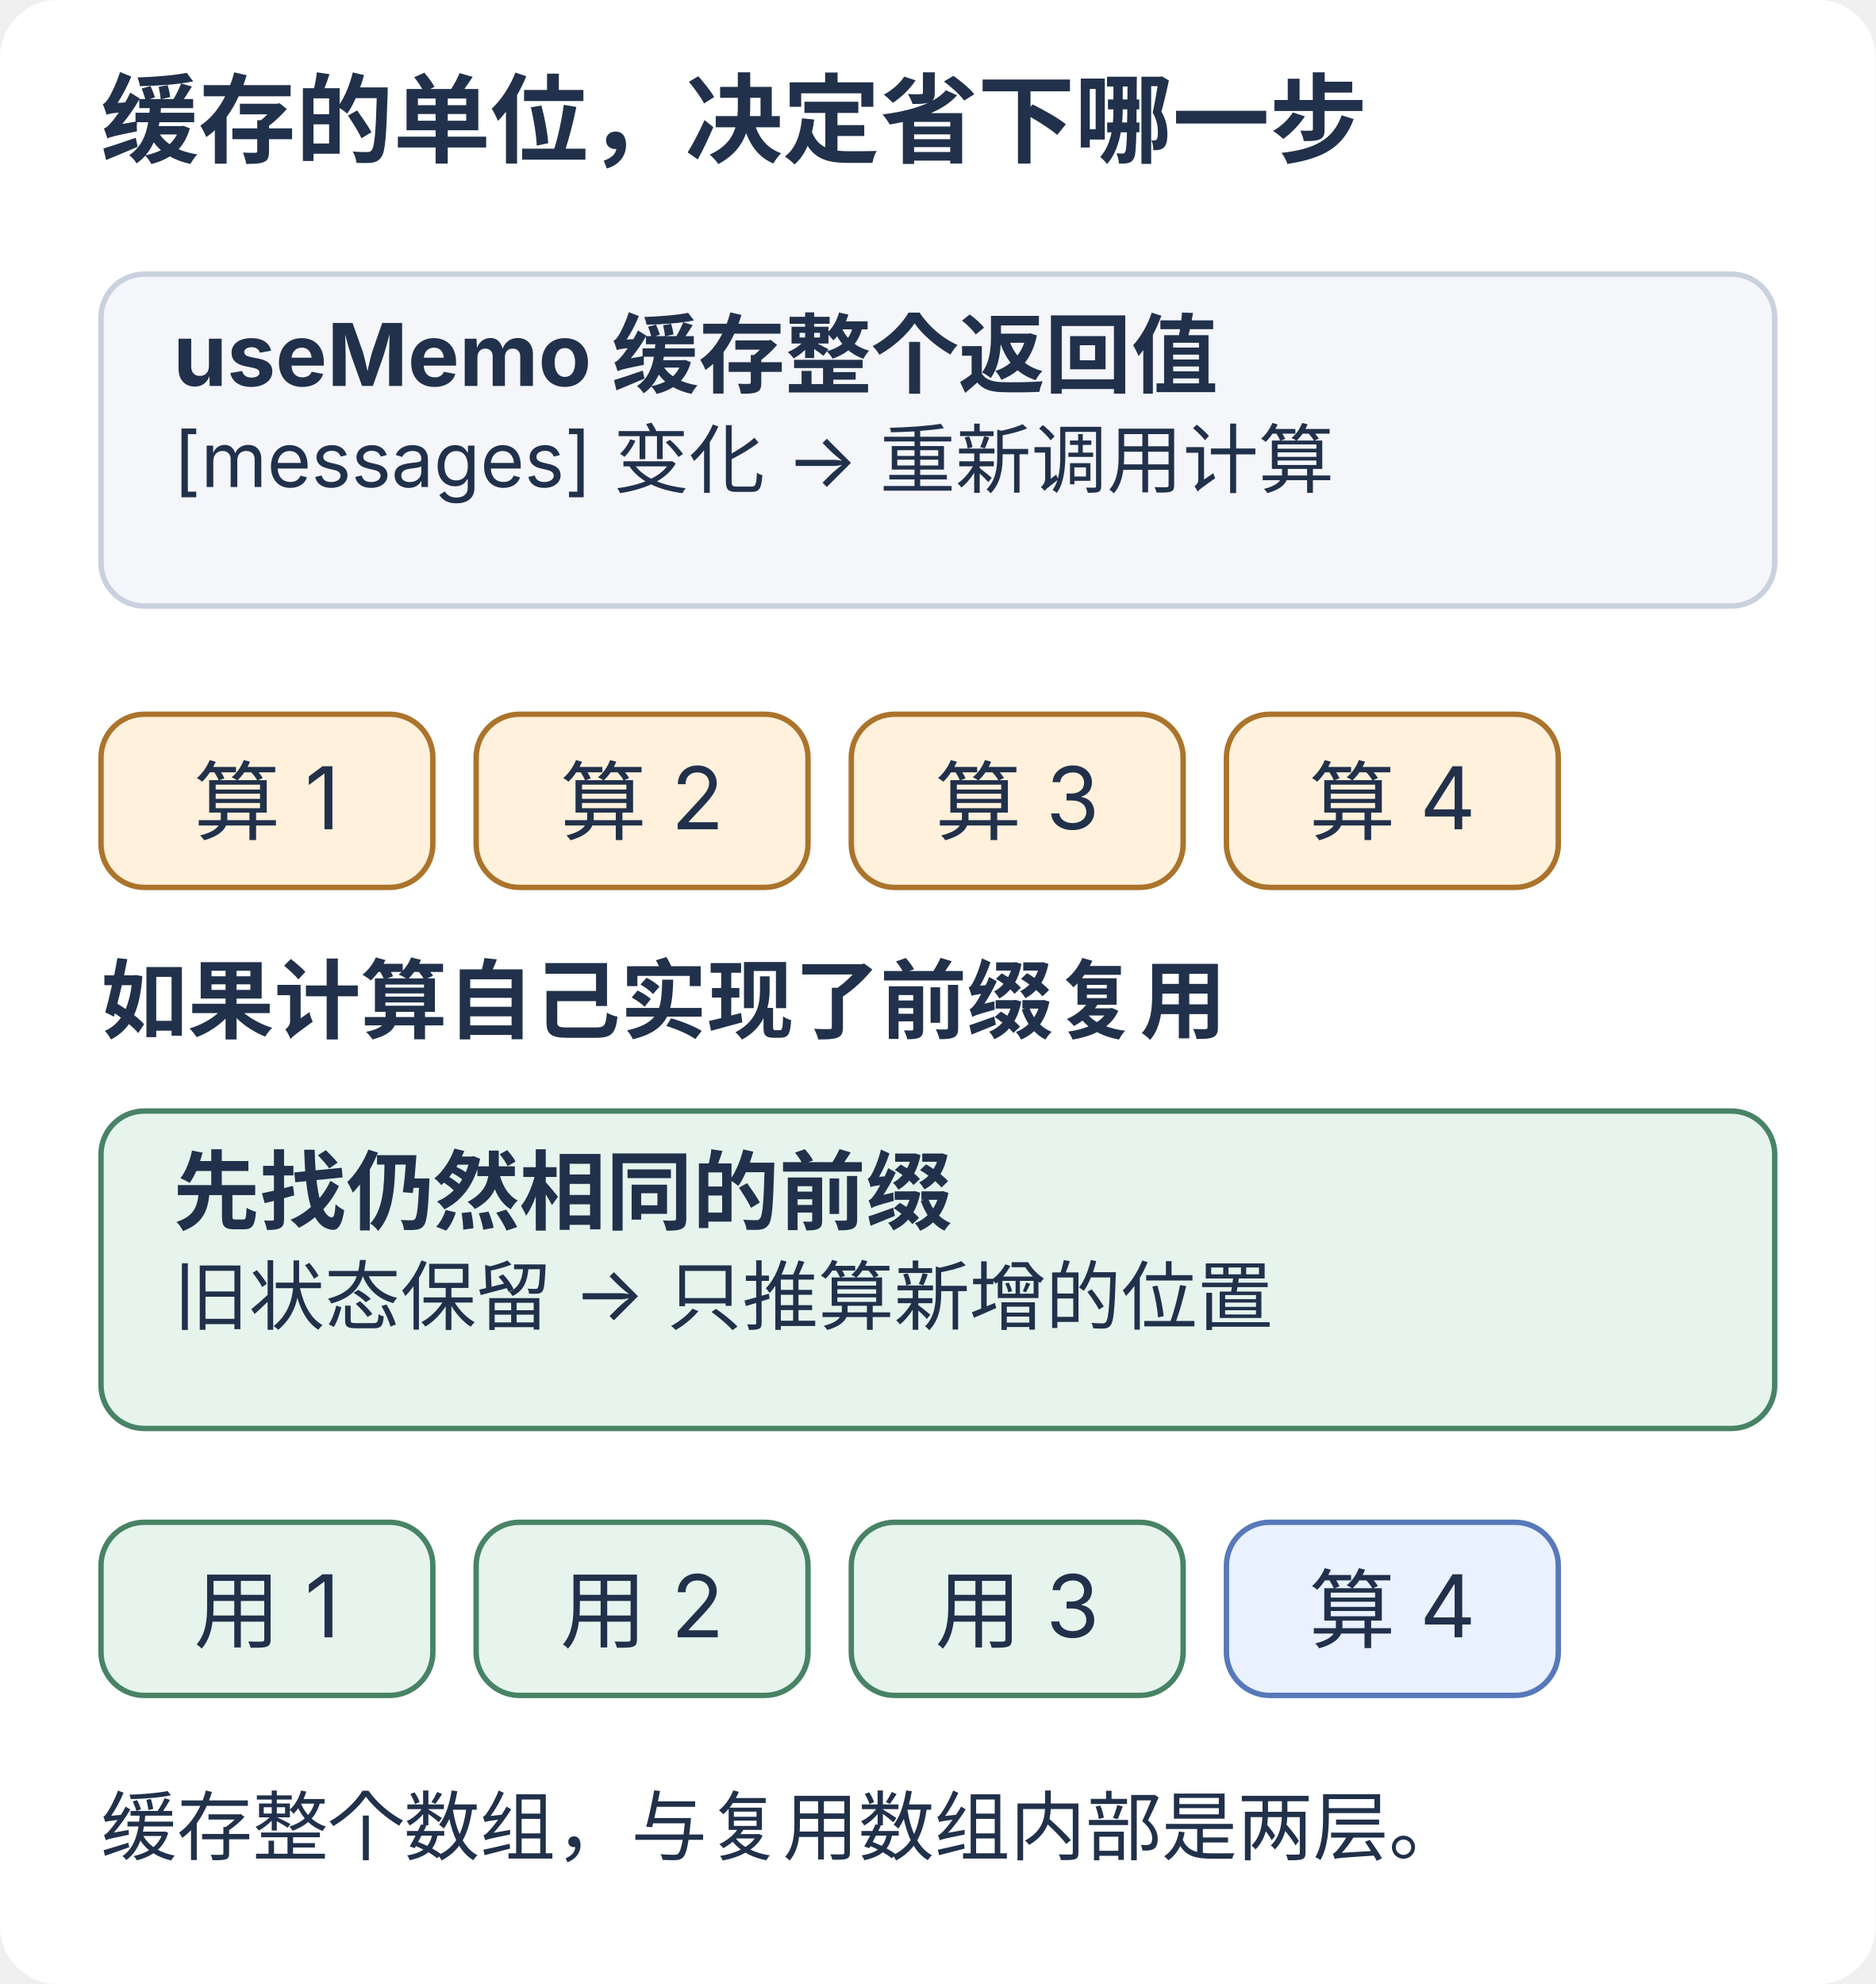
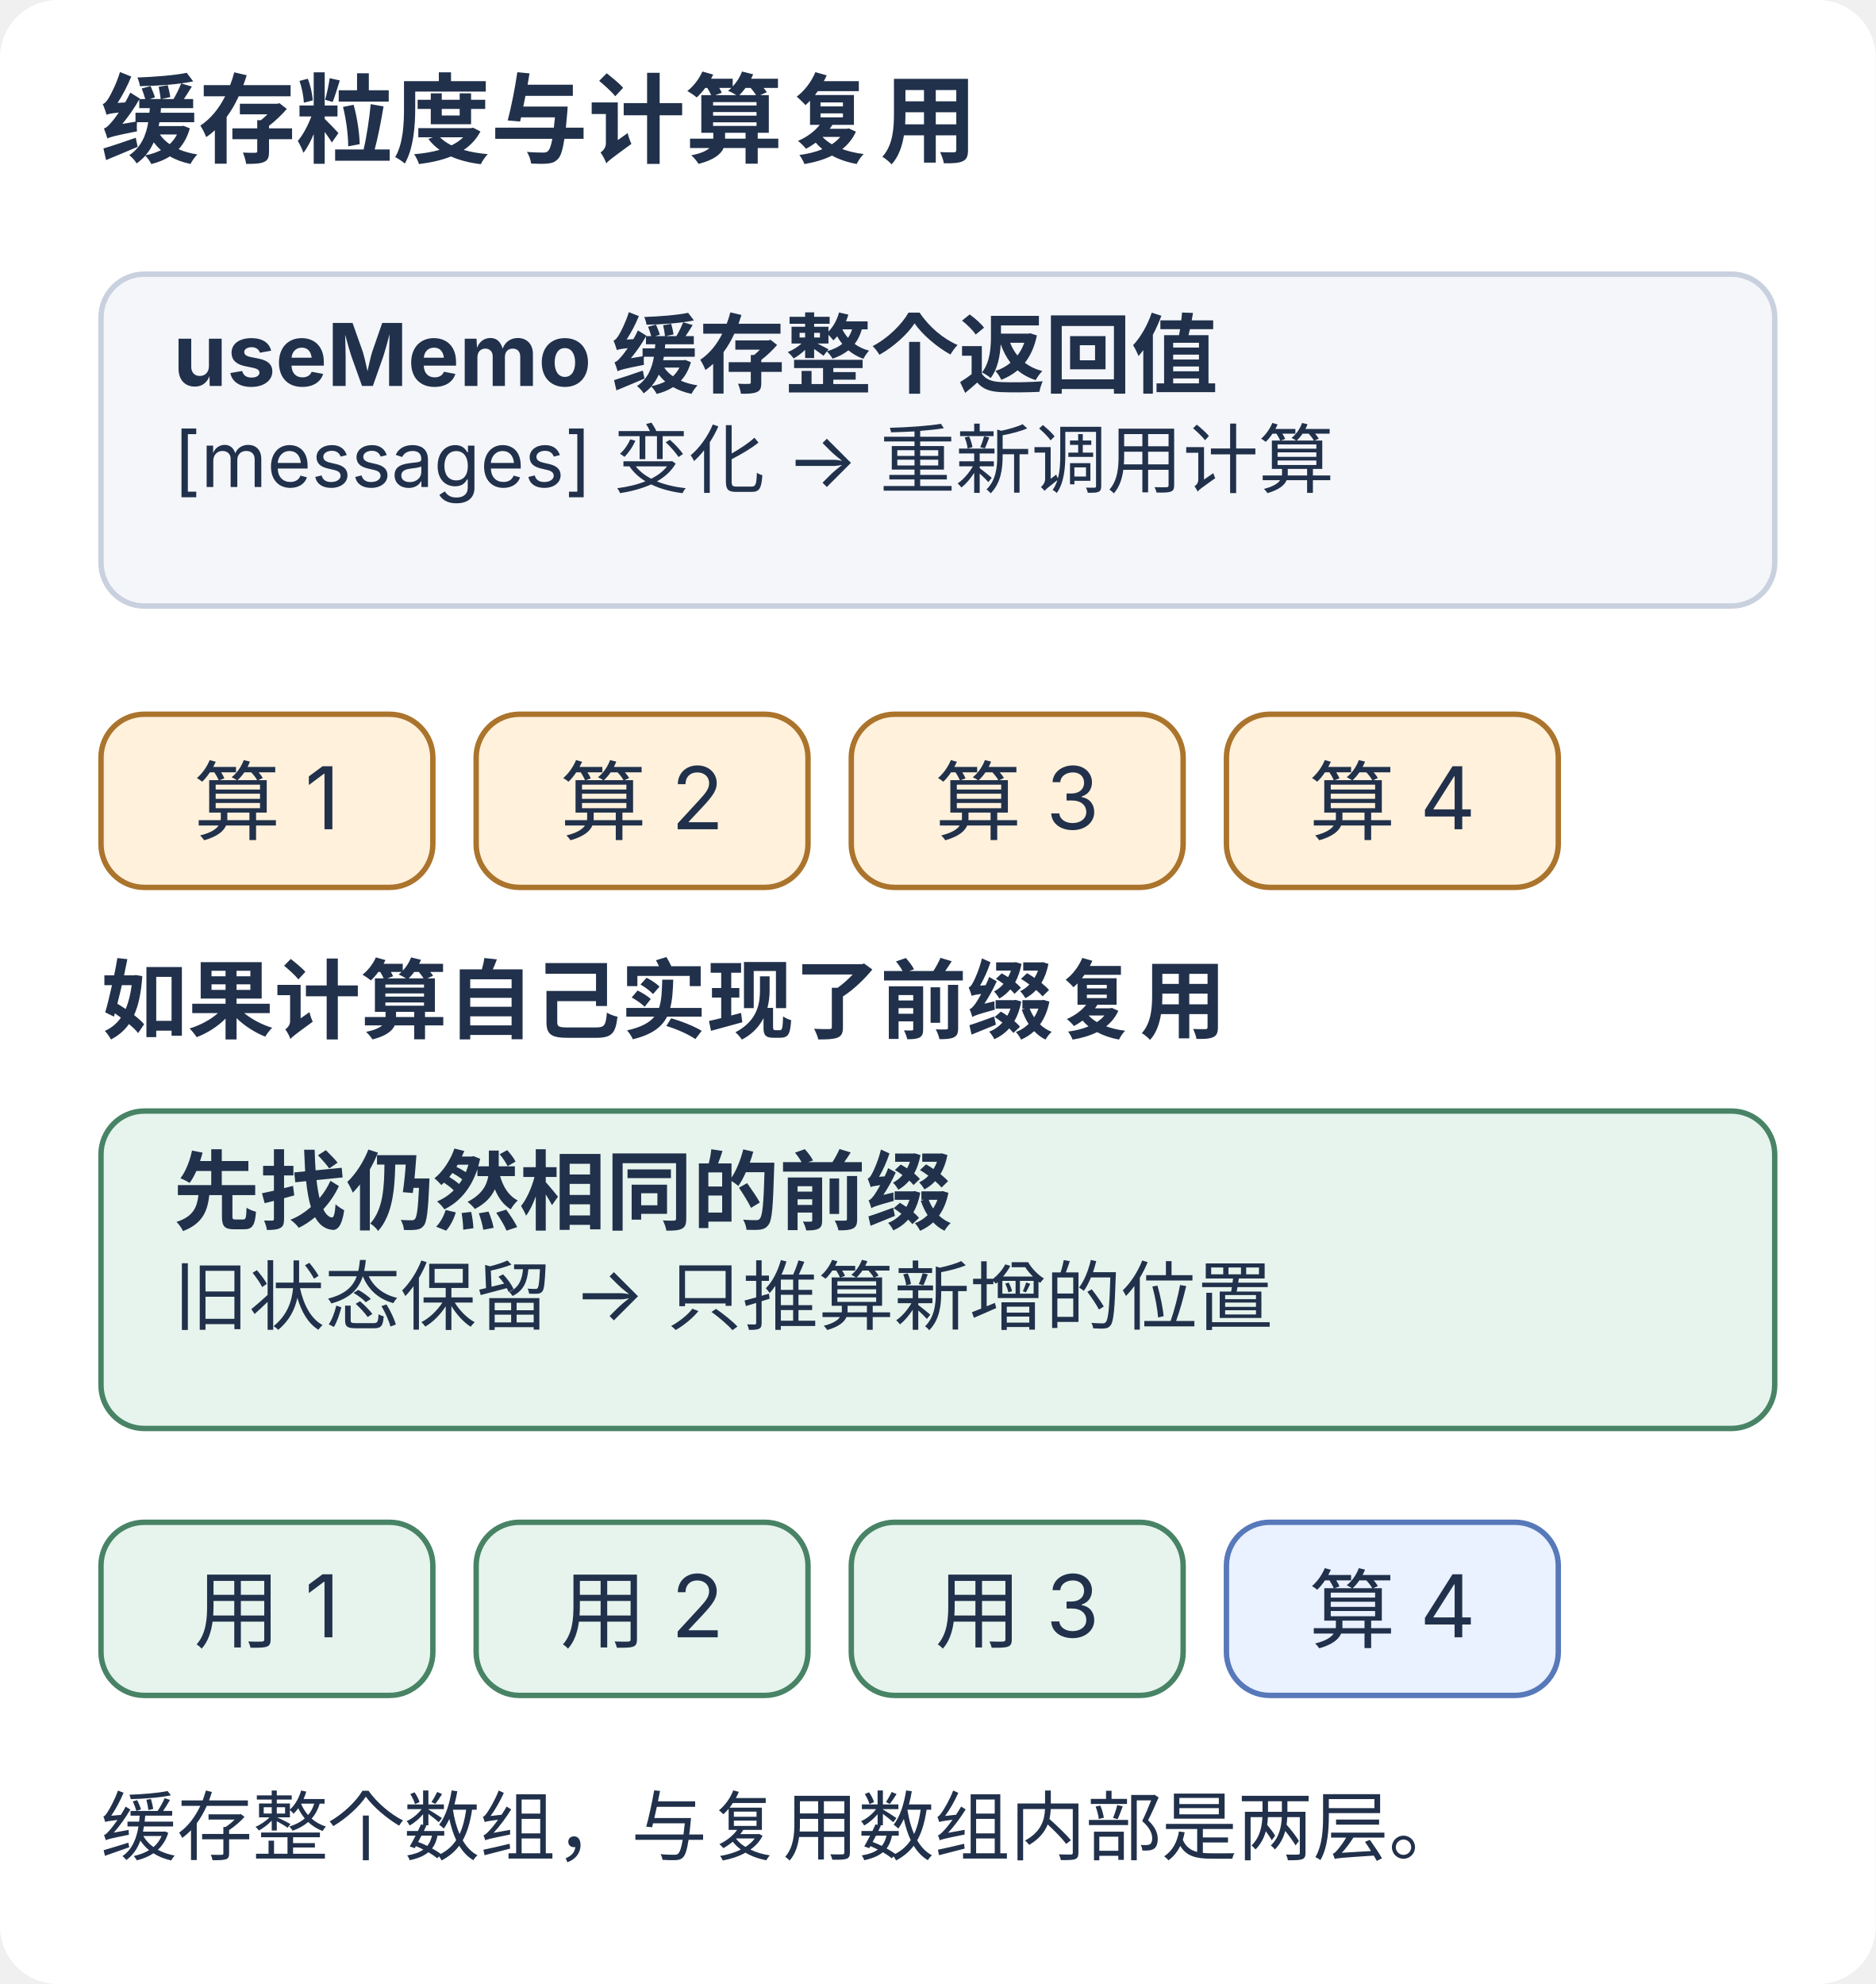
<svg xmlns="http://www.w3.org/2000/svg" width="520" height="550" viewBox="0 0 520 550" role="img" aria-labelledby="title desc">
  <style>
  .canvas{fill:#fff}.panel{fill:#f4f6fa;stroke:#c9d1df}
  .reuse{fill:#e6f4ed;stroke:#488365}.new{fill:#eaf1ff;stroke:#5779ba}
  .change{fill:#fff1dc;stroke:#ab742c}.blocked{fill:#eef0f4;stroke:#c6cdd7}
  rect{stroke-width:1.5}text{font-family:-apple-system,BlinkMacSystemFont,'PingFang SC','Microsoft YaHei',sans-serif;fill:#21314b;font-size:24px}
  .title{font-size:27px;font-weight:650}.small{font-size:21px}.bold{font-weight:650}
  .arrow{fill:none;stroke:#71809a;stroke-width:2;marker-end:url(#arrow)}
  .line{fill:none;stroke:#71809a;stroke-width:2}
  @media(prefers-color-scheme:dark){
    .canvas{fill:#151e2b}.panel{fill:#222e40;stroke:#52617a}
    .reuse{fill:#1d3d32;stroke:#70b28e}.new{fill:#263958;stroke:#83a7e4}
    .change{fill:#493724;stroke:#c9a366}.blocked{fill:#293141;stroke:#566174}
    text{fill:#edf2fa}.arrow,.line{stroke:#9aa9c0}
  }
</style>
  <defs>
    <marker id="arrow" viewBox="0 0 10 10" refX="8" refY="5" markerWidth="6" markerHeight="6" orient="auto-start-reverse">
      <path d="M0 0 L10 5 L0 10 z" fill="#71809a" />
    </marker>
  </defs>
  <rect class="canvas" x="0" y="0" width="520" height="550" rx="16" />
-   <text x="28" y="43" class="title" text-anchor="start">缓存的单位，决定省下哪一步</text>
+   <text x="28" y="43" class="title" text-anchor="start">缓存粒度与计算复用</text>
  <rect x="28" y="76" width="464" height="92" rx="12" class="panel" />
  <text x="48" y="107" class="bold" text-anchor="start">useMemo 缓存整个返回值</text>
  <text x="48" y="135" class="small" text-anchor="start">[messages] 变化 → 重新调用计算</text>
  <rect x="28" y="198" width="92" height="48" rx="12" class="change" />
  <text x="74.0" y="231" class="" text-anchor="middle">算 1</text>
  <rect x="132" y="198" width="92" height="48" rx="12" class="change" />
  <text x="178.0" y="231" class="" text-anchor="middle">算 2</text>
  <rect x="236" y="198" width="92" height="48" rx="12" class="change" />
  <text x="282.0" y="231" class="" text-anchor="middle">算 3</text>
  <rect x="340" y="198" width="92" height="48" rx="12" class="change" />
  <text x="386.0" y="231" class="" text-anchor="middle">算 4</text>
  <text x="28" y="286" class="bold" text-anchor="start">如果计算自己实现了前缀复用</text>
  <rect x="28" y="308" width="464" height="88" rx="12" class="reuse" />
  <text x="48" y="339" class="bold" text-anchor="start">先找仍然相同的前缀</text>
  <text x="48" y="367" class="small" text-anchor="start">旧状态保留 → 只推算新增的位置</text>
  <rect x="28" y="422" width="92" height="48" rx="12" class="reuse" />
  <text x="74.0" y="455" class="" text-anchor="middle">用 1</text>
  <rect x="132" y="422" width="92" height="48" rx="12" class="reuse" />
  <text x="178.0" y="455" class="" text-anchor="middle">用 2</text>
  <rect x="236" y="422" width="92" height="48" rx="12" class="reuse" />
  <text x="282.0" y="455" class="" text-anchor="middle">用 3</text>
  <rect x="340" y="422" width="92" height="48" rx="12" class="new" />
  <text x="386.0" y="455" class="" text-anchor="middle">算 4</text>
  <text x="28" y="514" class="small" text-anchor="start">缓存整个数组，与复用数组内部是两层。</text>
</svg>
